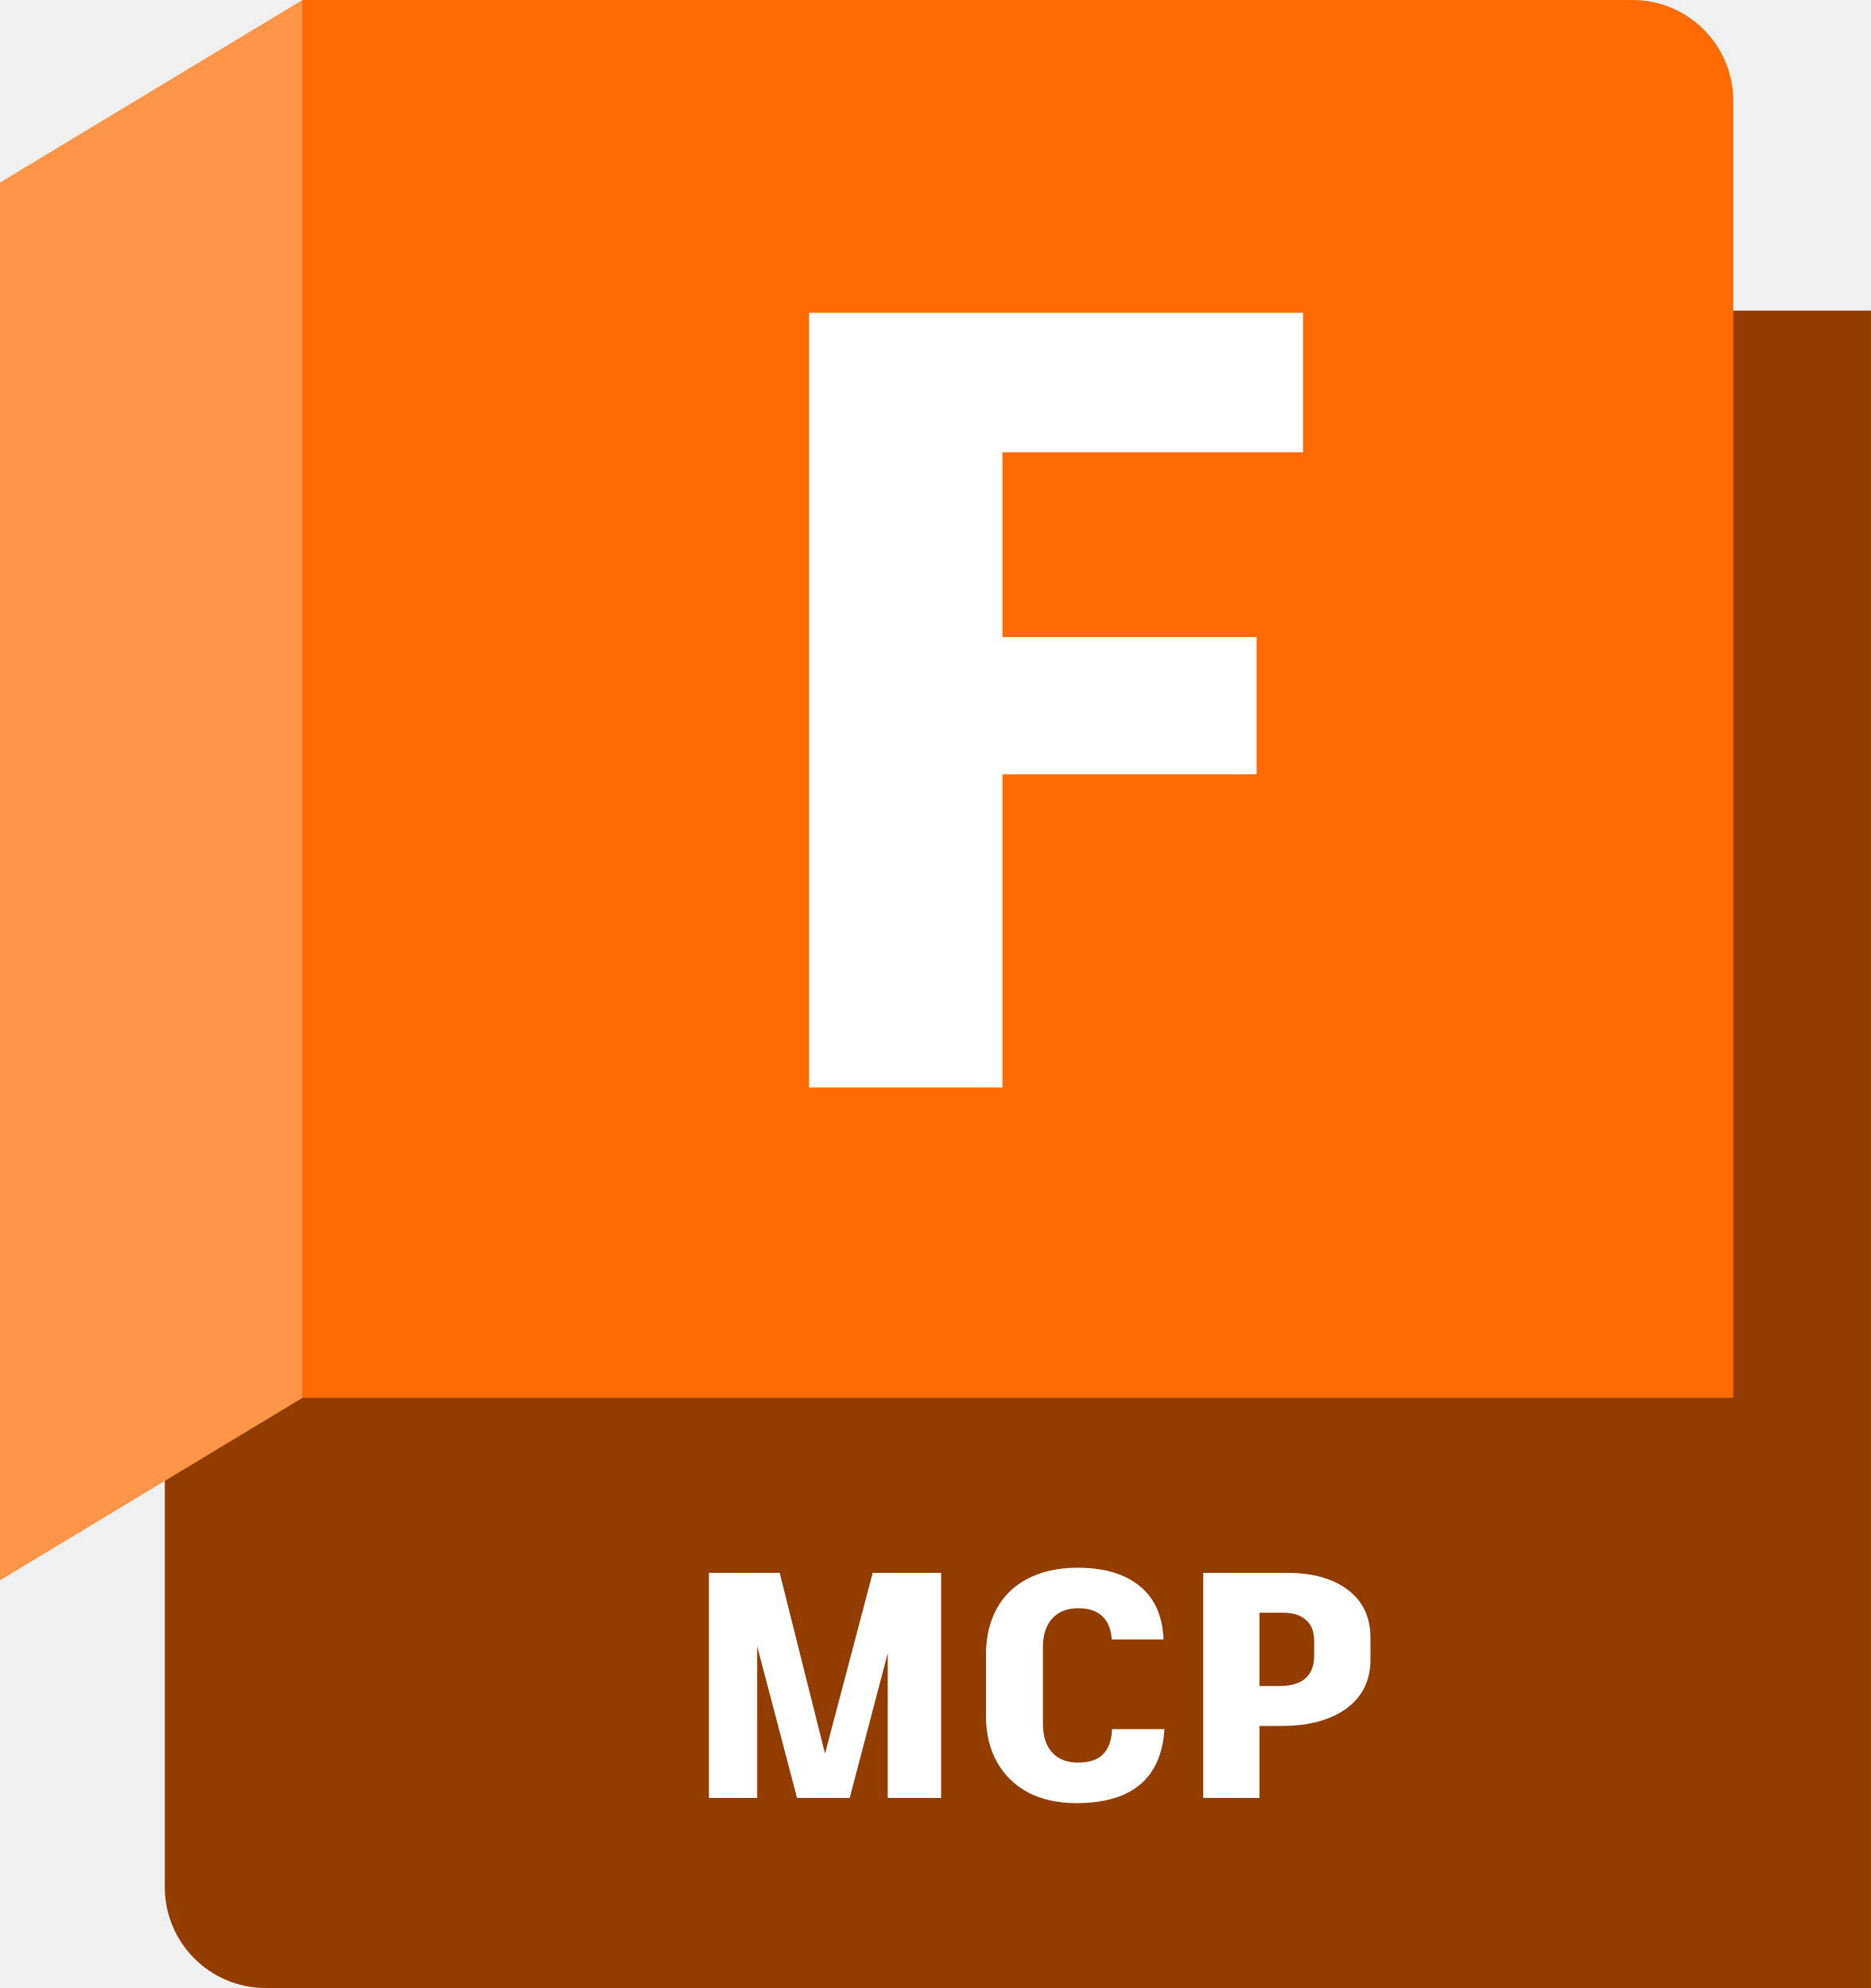
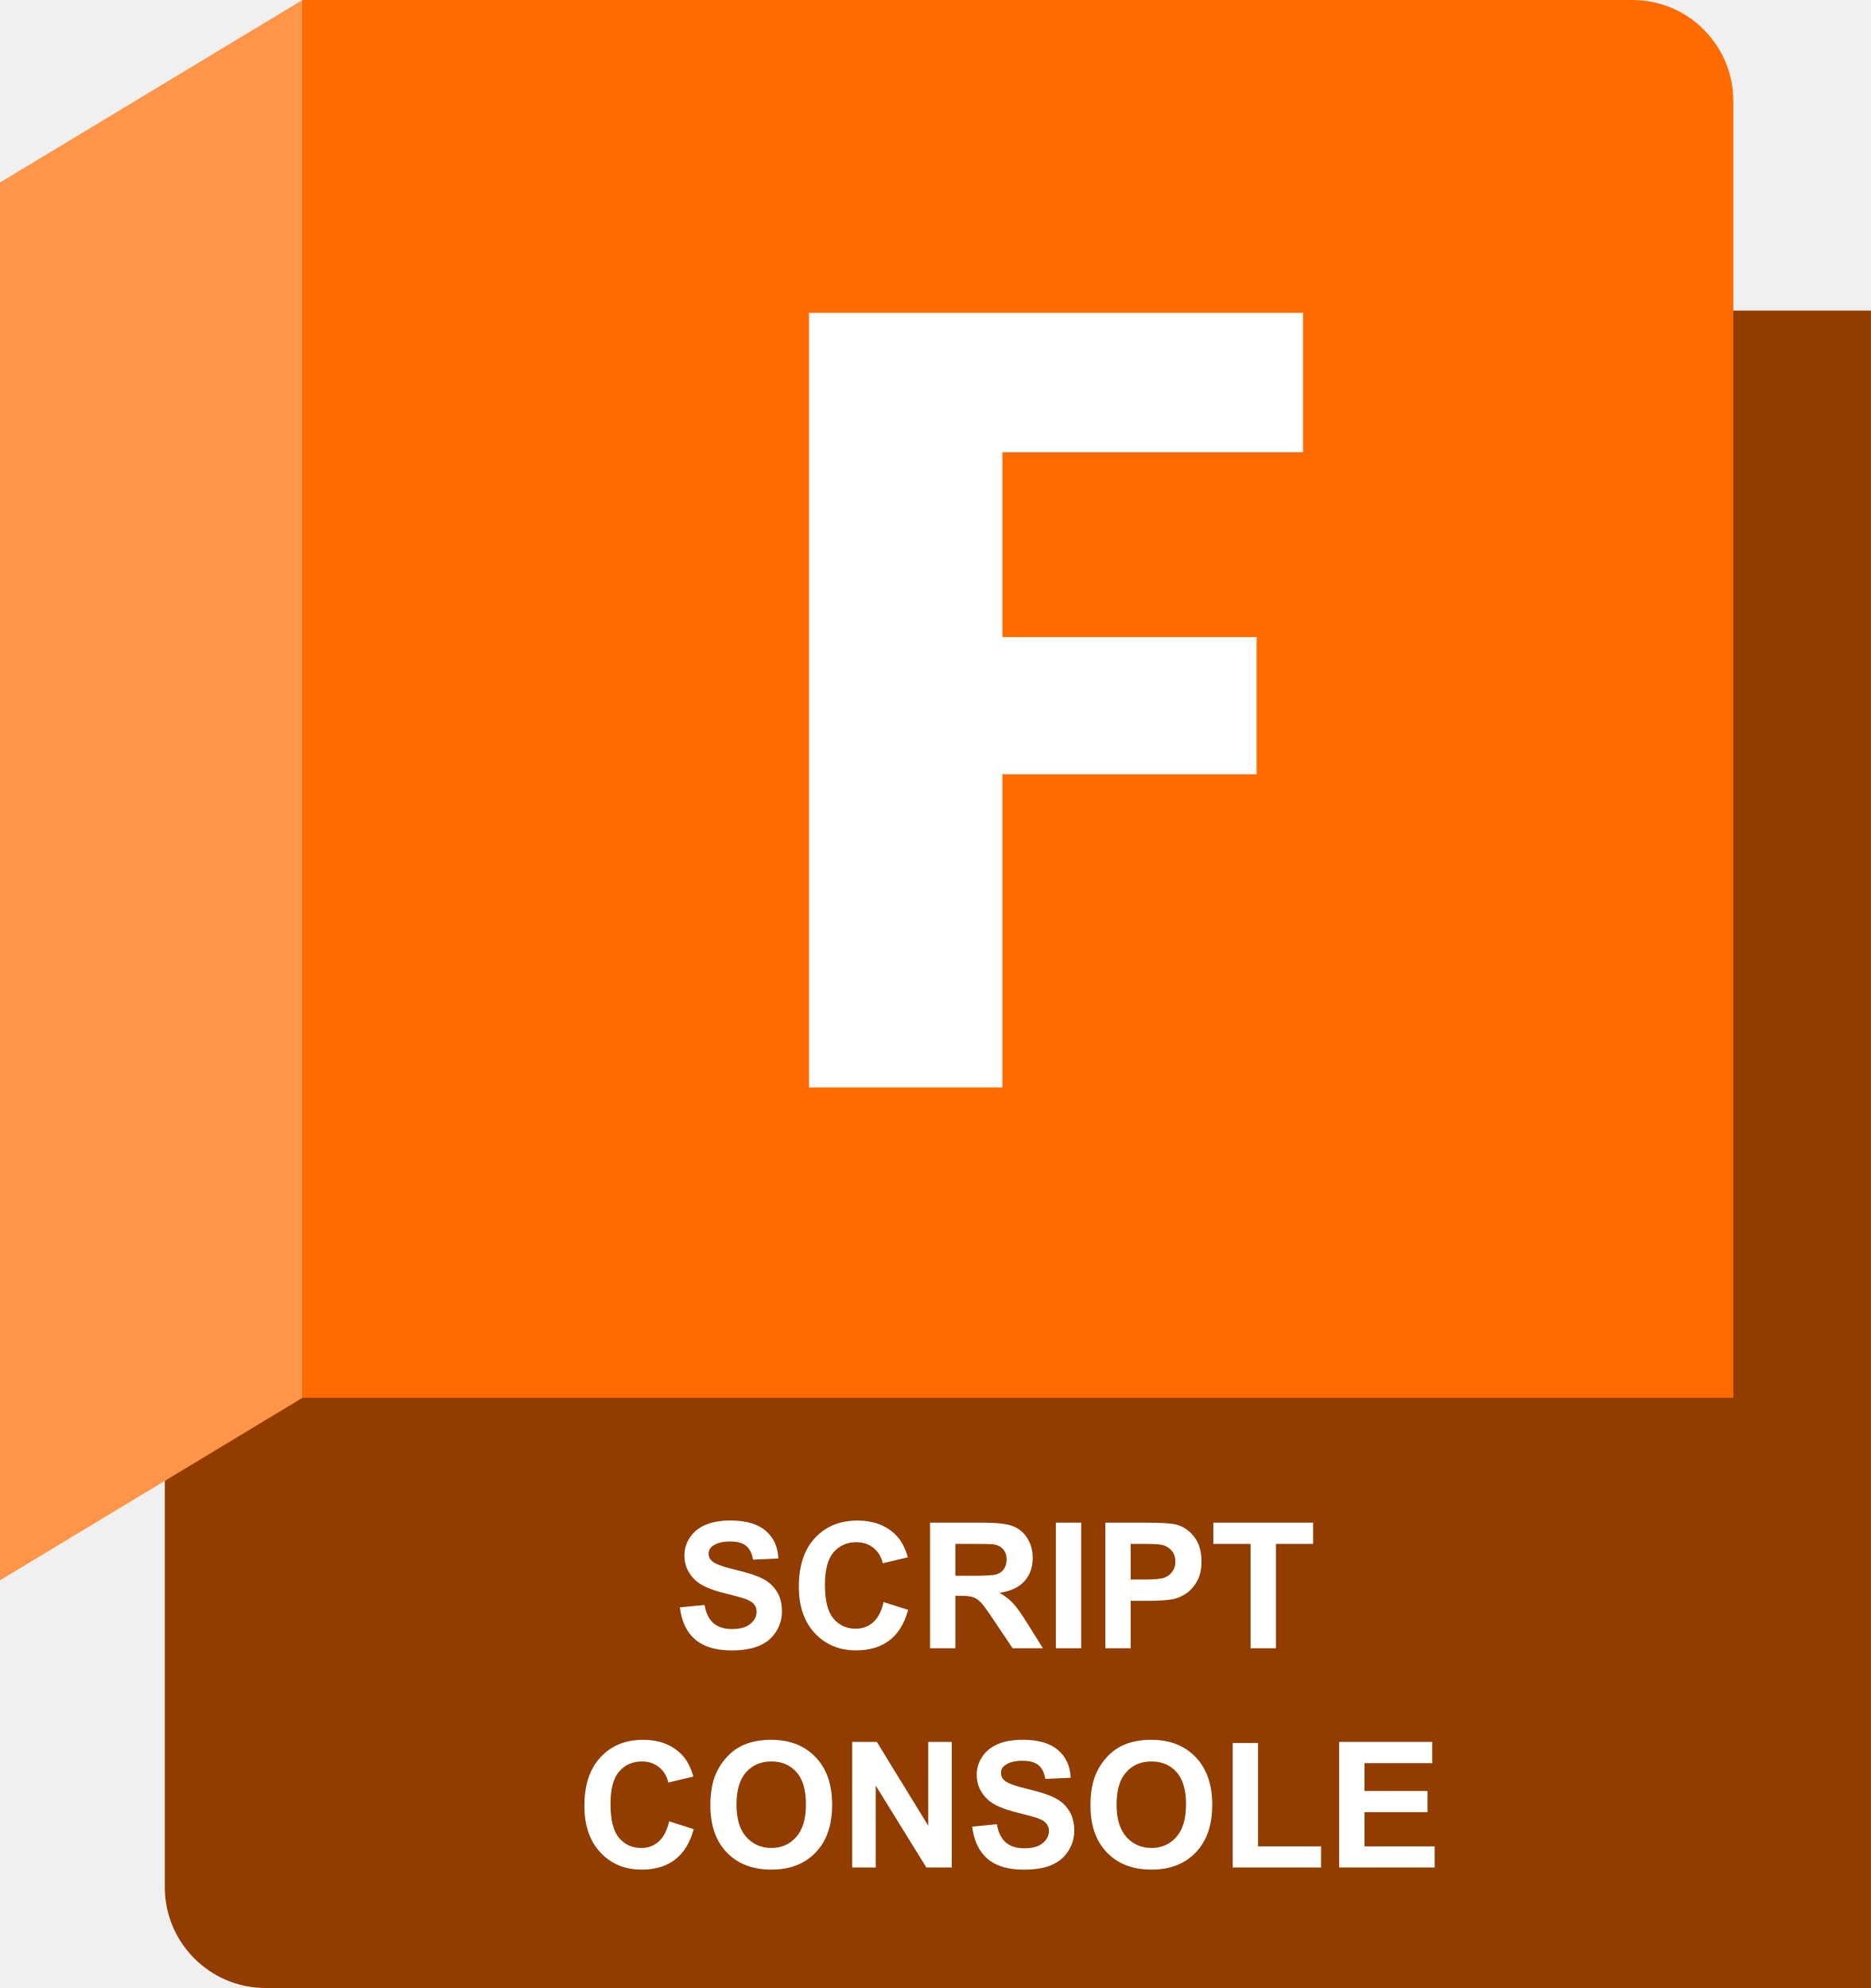
- <svg xmlns="http://www.w3.org/2000/svg" width="128" height="136" viewBox="0 0 128 136" fill="none">
-   <g clip-path="url(#clip0_1_37)">
-     <path d="M20.692 0.02L117.521 21.25H128V136H18.172C14.363 136 11.275 132.908 11.275 129.094V100.179L20.489 0.32L20.692 0.02Z" fill="#933C00" />
-     <path d="M20.692 0H111.685C115.492 0 118.582 3.095 118.582 6.906V95.625H20.692V0Z" fill="#FF6B00" />
-     <path d="M0 108.109L20.692 95.625V0L0 12.484V108.109Z" fill="#FF9548" />
-     <path d="M68.579 30.938V43.58H85.969V52.968H68.579V74.392H55.348V21.399H89.145V30.938H68.579Z" fill="white" />
-     <path d="M64.385 107.6V123H60.733V113.1L58.137 122.978L58.159 123H54.529L51.801 112.616V123H48.501V107.6H53.341L56.443 119.964L59.699 107.622L59.677 107.6H64.385ZM73.638 123.352C72.376 123.352 71.276 123.11 70.338 122.626C69.414 122.127 68.702 121.431 68.204 120.536C67.705 119.641 67.456 118.607 67.456 117.434V113.166C67.456 111.993 67.698 110.959 68.182 110.064C68.666 109.169 69.377 108.48 70.316 107.996C71.269 107.497 72.406 107.248 73.726 107.248C75.53 107.248 76.945 107.666 77.972 108.502C78.998 109.338 79.541 110.555 79.6 112.154H76.058C76.014 111.465 75.801 110.937 75.42 110.57C75.038 110.203 74.488 110.02 73.77 110.02C73.007 110.02 72.413 110.255 71.988 110.724C71.562 111.193 71.35 111.846 71.35 112.682V117.918C71.35 118.754 71.555 119.407 71.966 119.876C72.391 120.345 72.985 120.58 73.748 120.58C74.525 120.58 75.097 120.389 75.464 120.008C75.845 119.627 76.05 119.055 76.08 118.292H79.666C79.446 121.665 77.436 123.352 73.638 123.352ZM88.06 107.6C89.805 107.6 91.191 107.989 92.218 108.766C93.244 109.543 93.758 110.636 93.758 112.044V113.54C93.758 114.963 93.208 116.077 92.108 116.884C91.008 117.676 89.541 118.072 87.708 118.072H86.168V123H82.318V107.6H88.06ZM89.908 112.264C89.908 111.619 89.717 111.135 89.336 110.812C88.969 110.489 88.448 110.328 87.774 110.328H86.168V115.344H87.51C89.108 115.344 89.908 114.647 89.908 113.254V112.264Z" fill="white" />
+ <svg xmlns="http://www.w3.org/2000/svg" xmlns:xlink="http://www.w3.org/1999/xlink" width="128" height="136" viewBox="0 0 128 136" fill="none" version="1.1" id="svg5">
+   <g clip-path="url(#clip0_1_37)" id="g5">
+     <path d="M20.692 0.02L117.521 21.25H128V136H18.172C14.363 136 11.275 132.908 11.275 129.094V100.179L20.489 0.32L20.692 0.02Z" fill="#933C00" id="path1" />
+     <path d="M20.692 0H111.685C115.492 0 118.582 3.095 118.582 6.906V95.625H20.692V0Z" fill="#FF6B00" id="path2" />
+     <path d="M0 108.109L20.692 95.625V0L0 12.484V108.109Z" fill="#FF9548" id="path3" />
+     <path d="M68.579 30.938V43.58H85.969V52.968H68.579V74.392H55.348V21.399H89.145V30.938H68.579Z" fill="white" id="path4" />
+     <path style="font-family:Arial;-inkscape-font-specification:'Arial Bold';white-space:pre;fill:url(#linearGradient1);font-weight:bold" d="m 29.285,112.793 1.688,-0.164 q 0.152,0.85 0.615,1.248 0.469,0.398 1.26,0.398 0.838,0 1.26,-0.352 0.428,-0.357 0.428,-0.832 0,-0.305 -0.182,-0.516 -0.176,-0.217 -0.621,-0.375 -0.305,-0.105 -1.389,-0.375 -1.395,-0.346 -1.957,-0.85 -0.791,-0.709 -0.791,-1.729 0,-0.656 0.369,-1.225 0.375,-0.574 1.072,-0.873 0.703,-0.299 1.693,-0.299 1.617,0 2.432,0.709 0.82,0.709 0.861,1.893 l -1.734,0.076 q -0.111,-0.662 -0.48,-0.949 -0.363,-0.293 -1.096,-0.293 -0.756,0 -1.184,0.311 -0.275,0.199 -0.275,0.533 0,0.305 0.258,0.521 0.328,0.275 1.594,0.574 1.266,0.299 1.869,0.621 0.609,0.316 0.949,0.873 0.346,0.551 0.346,1.365 0,0.738 -0.41,1.383 -0.41,0.645 -1.16,0.961 -0.75,0.311 -1.869,0.311 -1.629,0 -2.502,-0.75 -0.873,-0.756 -1.043,-2.197 z m 13.939,-0.363 1.682,0.533 q -0.387,1.406 -1.289,2.092 -0.896,0.68 -2.279,0.68 -1.711,0 -2.812,-1.166 -1.102,-1.172 -1.102,-3.199 0,-2.145 1.107,-3.328 1.107,-1.189 2.912,-1.189 1.576,0 2.561,0.932 0.586,0.551 0.879,1.582 l -1.717,0.41 q -0.152,-0.668 -0.639,-1.055 -0.48,-0.387 -1.172,-0.387 -0.955,0 -1.553,0.686 -0.592,0.686 -0.592,2.221 0,1.629 0.586,2.32 0.586,0.691 1.523,0.691 0.691,0 1.189,-0.439 0.498,-0.439 0.715,-1.383 z m 3.176,3.158 v -8.59 h 3.65 q 1.377,0 1.998,0.234 0.627,0.229 1.002,0.82 0.375,0.592 0.375,1.354 0,0.967 -0.568,1.6 -0.568,0.627 -1.699,0.791 0.562,0.328 0.926,0.721 0.369,0.393 0.99,1.395 l 1.049,1.676 h -2.074 l -1.254,-1.869 q -0.668,-1.002 -0.914,-1.26 -0.246,-0.264 -0.521,-0.357 -0.275,-0.1 -0.873,-0.1 h -0.352 v 3.586 z m 1.734,-4.957 h 1.283 q 1.248,0 1.559,-0.105 0.311,-0.105 0.486,-0.363 0.176,-0.258 0.176,-0.645 0,-0.434 -0.234,-0.697 -0.229,-0.27 -0.65,-0.34 -0.211,-0.029 -1.266,-0.029 h -1.354 z m 6.873,4.957 v -8.59 h 1.734 v 8.59 z m 3.387,0 v -8.59 h 2.783 q 1.582,0 2.062,0.129 0.738,0.193 1.236,0.844 0.498,0.645 0.498,1.67 0,0.791 -0.287,1.33 -0.287,0.539 -0.732,0.85 -0.439,0.305 -0.896,0.404 -0.621,0.123 -1.799,0.123 h -1.131 v 3.24 z m 1.734,-7.137 v 2.438 h 0.949 q 1.025,0 1.371,-0.135 0.346,-0.135 0.539,-0.422 0.199,-0.287 0.199,-0.668 0,-0.469 -0.275,-0.773 -0.275,-0.305 -0.697,-0.381 -0.311,-0.059 -1.248,-0.059 z m 8.203,7.137 v -7.137 h -2.549 v -1.453 h 6.826 v 1.453 h -2.543 v 7.137 z" id="path5" transform="translate(17.22738,-2.831898)" />
+     <path style="font-family:Arial;-inkscape-font-specification:'Arial Bold';white-space:pre;fill:url(#linearGradient1);font-weight:bold" d="m 28.553,127.43 1.682,0.533 q -0.387,1.406 -1.289,2.092 -0.896,0.68 -2.279,0.68 -1.711,0 -2.812,-1.166 -1.102,-1.172 -1.102,-3.199 0,-2.145 1.107,-3.328 1.107,-1.189 2.912,-1.189 1.576,0 2.561,0.932 0.586,0.551 0.879,1.582 l -1.717,0.41 q -0.152,-0.668 -0.639,-1.055 -0.48,-0.387 -1.172,-0.387 -0.955,0 -1.553,0.686 -0.592,0.686 -0.592,2.221 0,1.629 0.586,2.32 0.586,0.691 1.523,0.691 0.691,0 1.189,-0.439 0.498,-0.439 0.715,-1.383 z m 2.818,-1.084 q 0,-1.312 0.393,-2.203 0.293,-0.656 0.797,-1.178 0.51,-0.521 1.113,-0.773 0.803,-0.34 1.852,-0.34 1.898,0 3.035,1.178 1.143,1.178 1.143,3.275 0,2.08 -1.131,3.258 -1.131,1.172 -3.023,1.172 -1.916,0 -3.047,-1.166 -1.131,-1.172 -1.131,-3.223 z m 1.787,-0.059 q 0,1.459 0.674,2.215 0.674,0.75 1.711,0.75 1.037,0 1.699,-0.744 0.668,-0.75 0.668,-2.244 0,-1.477 -0.65,-2.203 -0.645,-0.727 -1.717,-0.727 -1.072,0 -1.729,0.738 -0.656,0.732 -0.656,2.215 z m 7.916,4.301 v -8.59 h 1.688 l 3.516,5.736 v -5.736 h 1.611 v 8.59 h -1.74 l -3.463,-5.602 v 5.602 z m 8.209,-2.795 1.688,-0.164 q 0.152,0.85 0.615,1.248 0.469,0.398 1.26,0.398 0.838,0 1.26,-0.352 0.428,-0.357 0.428,-0.832 0,-0.305 -0.182,-0.516 -0.176,-0.217 -0.621,-0.375 -0.305,-0.105 -1.389,-0.375 -1.395,-0.346 -1.957,-0.85 -0.791,-0.709 -0.791,-1.729 0,-0.656 0.369,-1.225 0.375,-0.574 1.072,-0.873 0.703,-0.299 1.693,-0.299 1.617,0 2.432,0.709 0.82,0.709 0.861,1.893 l -1.734,0.076 q -0.111,-0.662 -0.48,-0.949 -0.363,-0.293 -1.096,-0.293 -0.756,0 -1.184,0.311 -0.275,0.199 -0.275,0.533 0,0.305 0.258,0.521 0.328,0.275 1.594,0.574 1.266,0.299 1.869,0.621 0.609,0.316 0.949,0.873 0.346,0.551 0.346,1.365 0,0.738 -0.41,1.383 -0.41,0.645 -1.16,0.961 -0.75,0.311 -1.869,0.311 -1.629,0 -2.502,-0.75 -0.873,-0.756 -1.043,-2.197 z M 57.375,126.346 q 0,-1.312 0.393,-2.203 0.293,-0.656 0.797,-1.178 0.51,-0.521 1.113,-0.773 0.803,-0.34 1.852,-0.34 1.898,0 3.035,1.178 1.143,1.178 1.143,3.275 0,2.08 -1.131,3.258 -1.131,1.172 -3.023,1.172 -1.916,0 -3.047,-1.166 Q 57.375,128.397 57.375,126.346 Z m 1.787,-0.059 q 0,1.459 0.674,2.215 0.674,0.75 1.711,0.75 1.037,0 1.699,-0.744 0.668,-0.75 0.668,-2.244 0,-1.477 -0.65,-2.203 -0.645,-0.727 -1.717,-0.727 -1.072,0 -1.729,0.738 -0.656,0.732 -0.656,2.215 z m 7.945,4.301 v -8.52 h 1.734 v 7.072 h 4.312 v 1.447 z m 7.283,0 v -8.59 h 6.369 v 1.453 H 76.125 v 1.904 h 4.312 v 1.447 H 76.125 v 2.338 h 4.799 v 1.447 z" id="path6" transform="translate(17.22738,-2.831898)" />
  </g>
-   <defs>
+   <defs id="defs5">
+     <linearGradient id="swatch1">
+       <stop style="stop-color:#ffffff;stop-opacity:1;" offset="0" id="stop1" />
+     </linearGradient>
+     <rect x="22.183" y="104.78" width="59.706" height="31.387" id="rect10" />
+     <rect x="50.856" y="107.848" width="43.422" height="17.109" id="rect9" />
    <clipPath id="clip0_1_37">
-       <rect width="128" height="136" fill="white" />
+       <rect width="128" height="136" fill="white" id="rect5" />
    </clipPath>
+     <linearGradient xlink:href="#swatch1" id="linearGradient1" x1="22.184" y1="118.796" x2="80.924" y2="118.796" gradientUnits="userSpaceOnUse" />
  </defs>
</svg>
